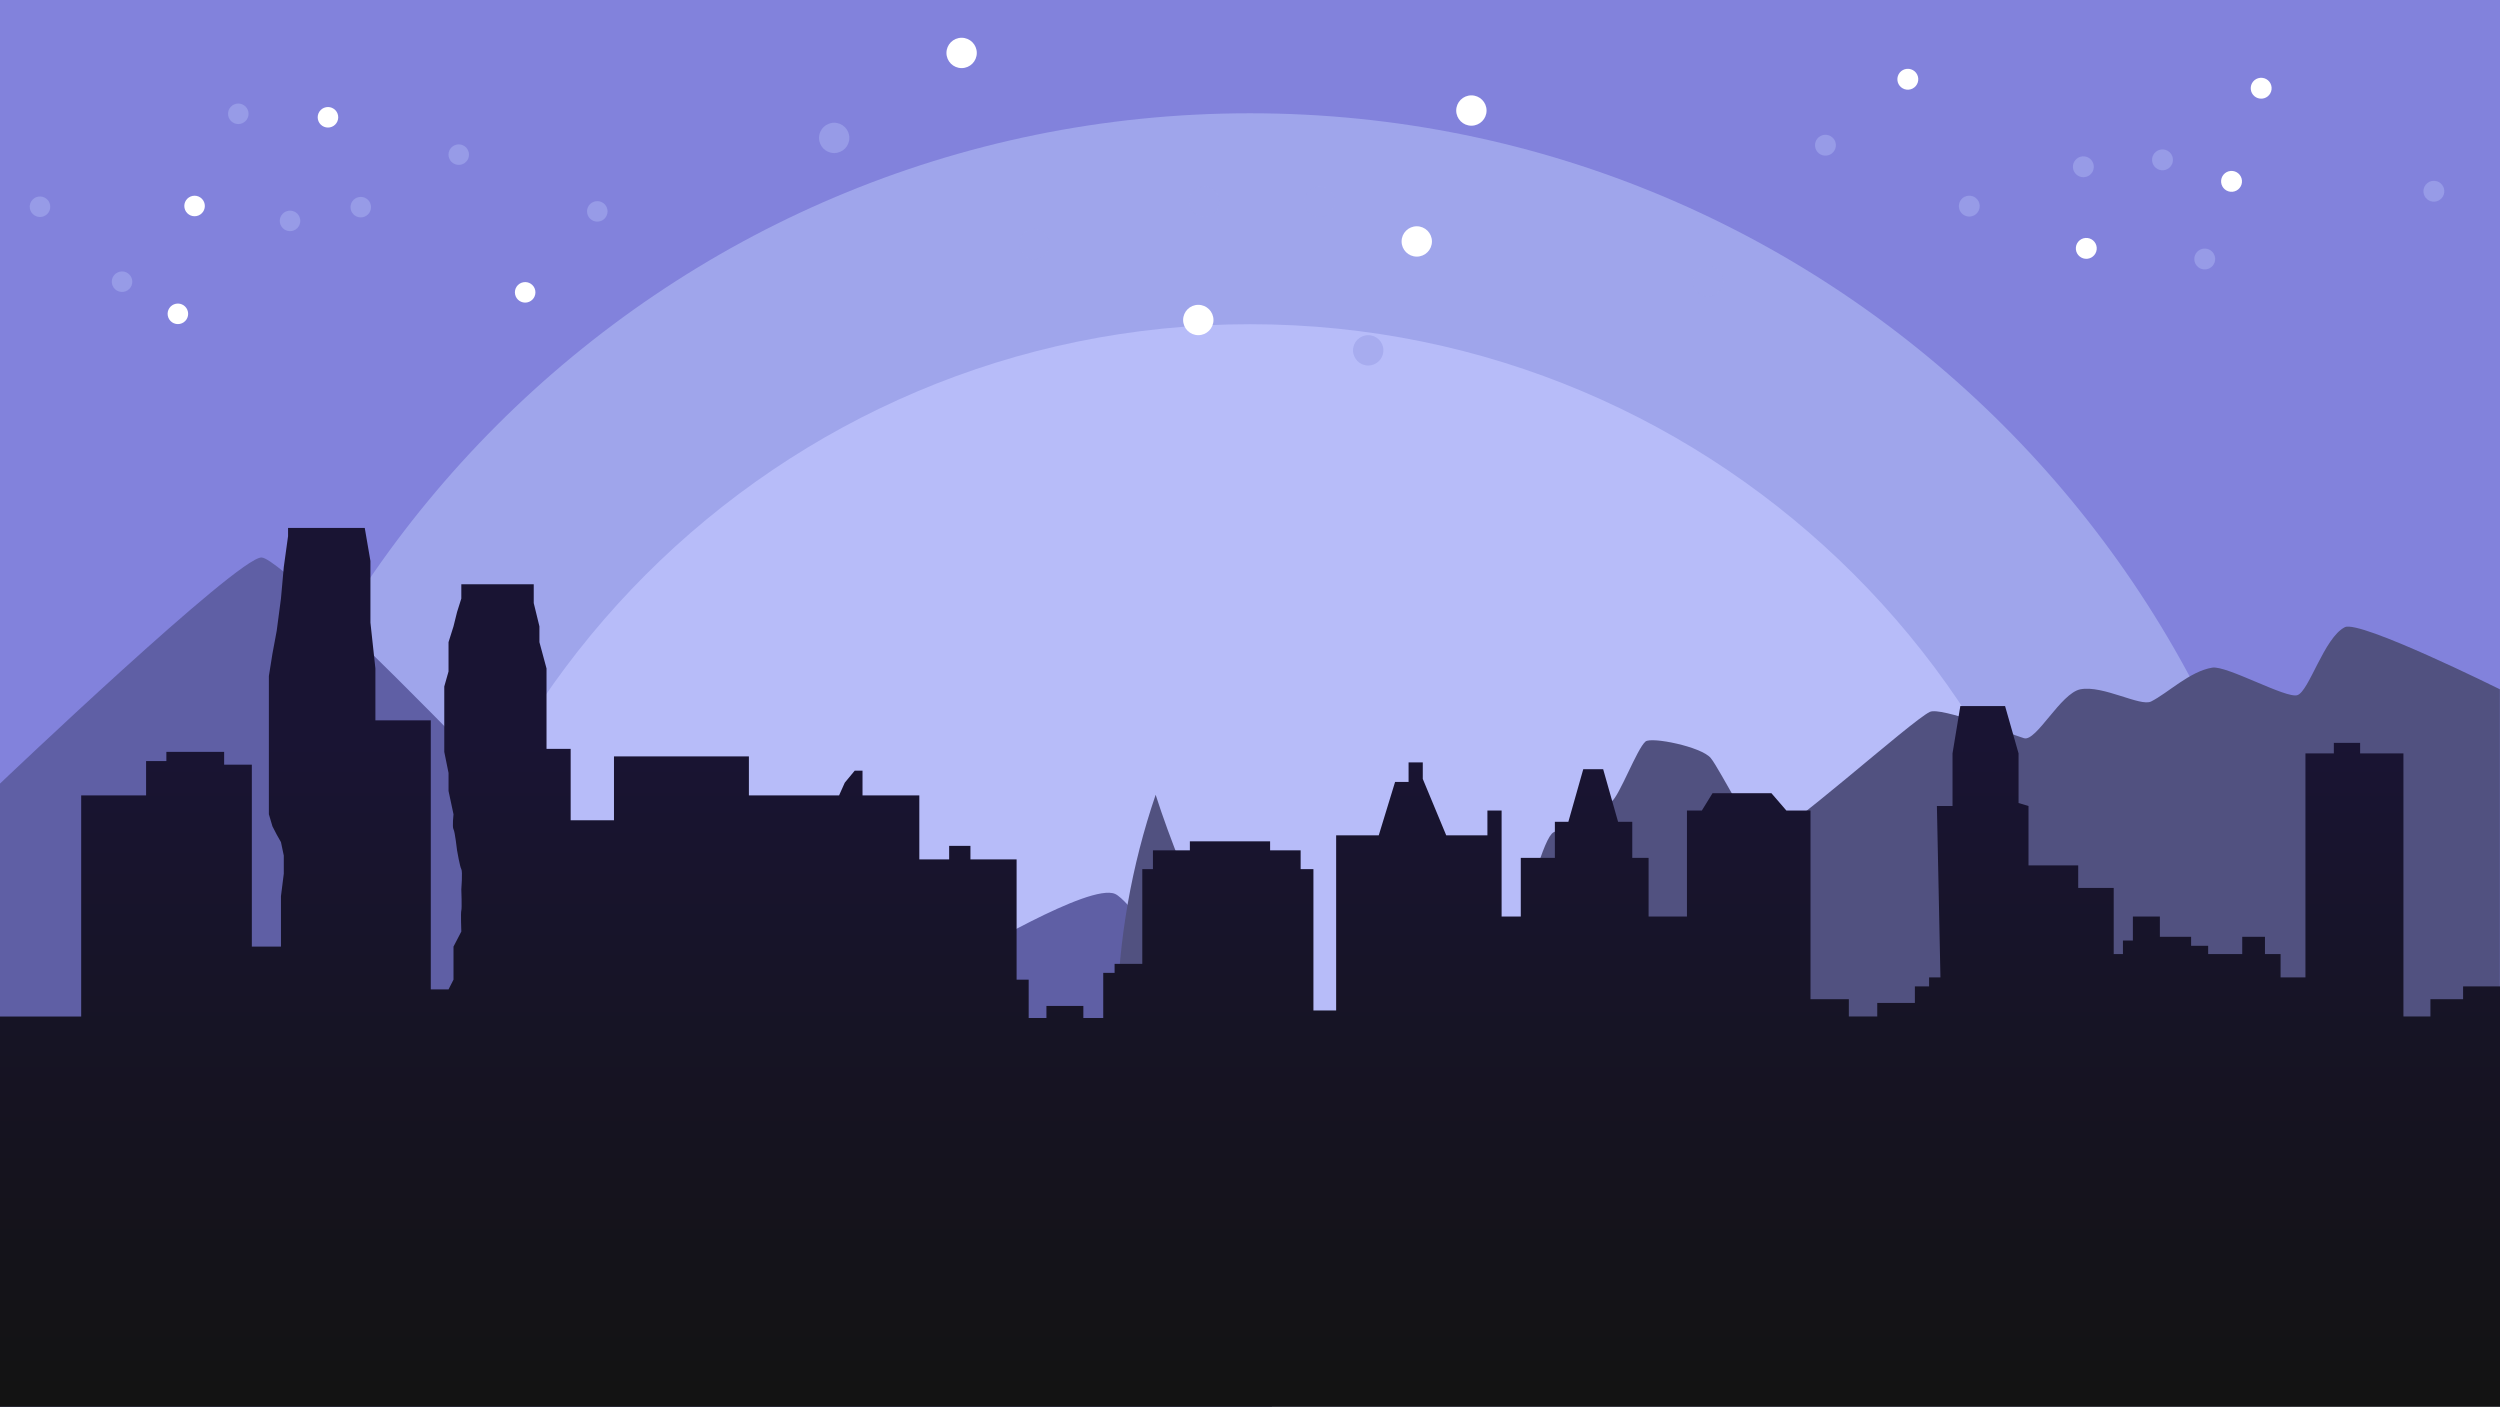
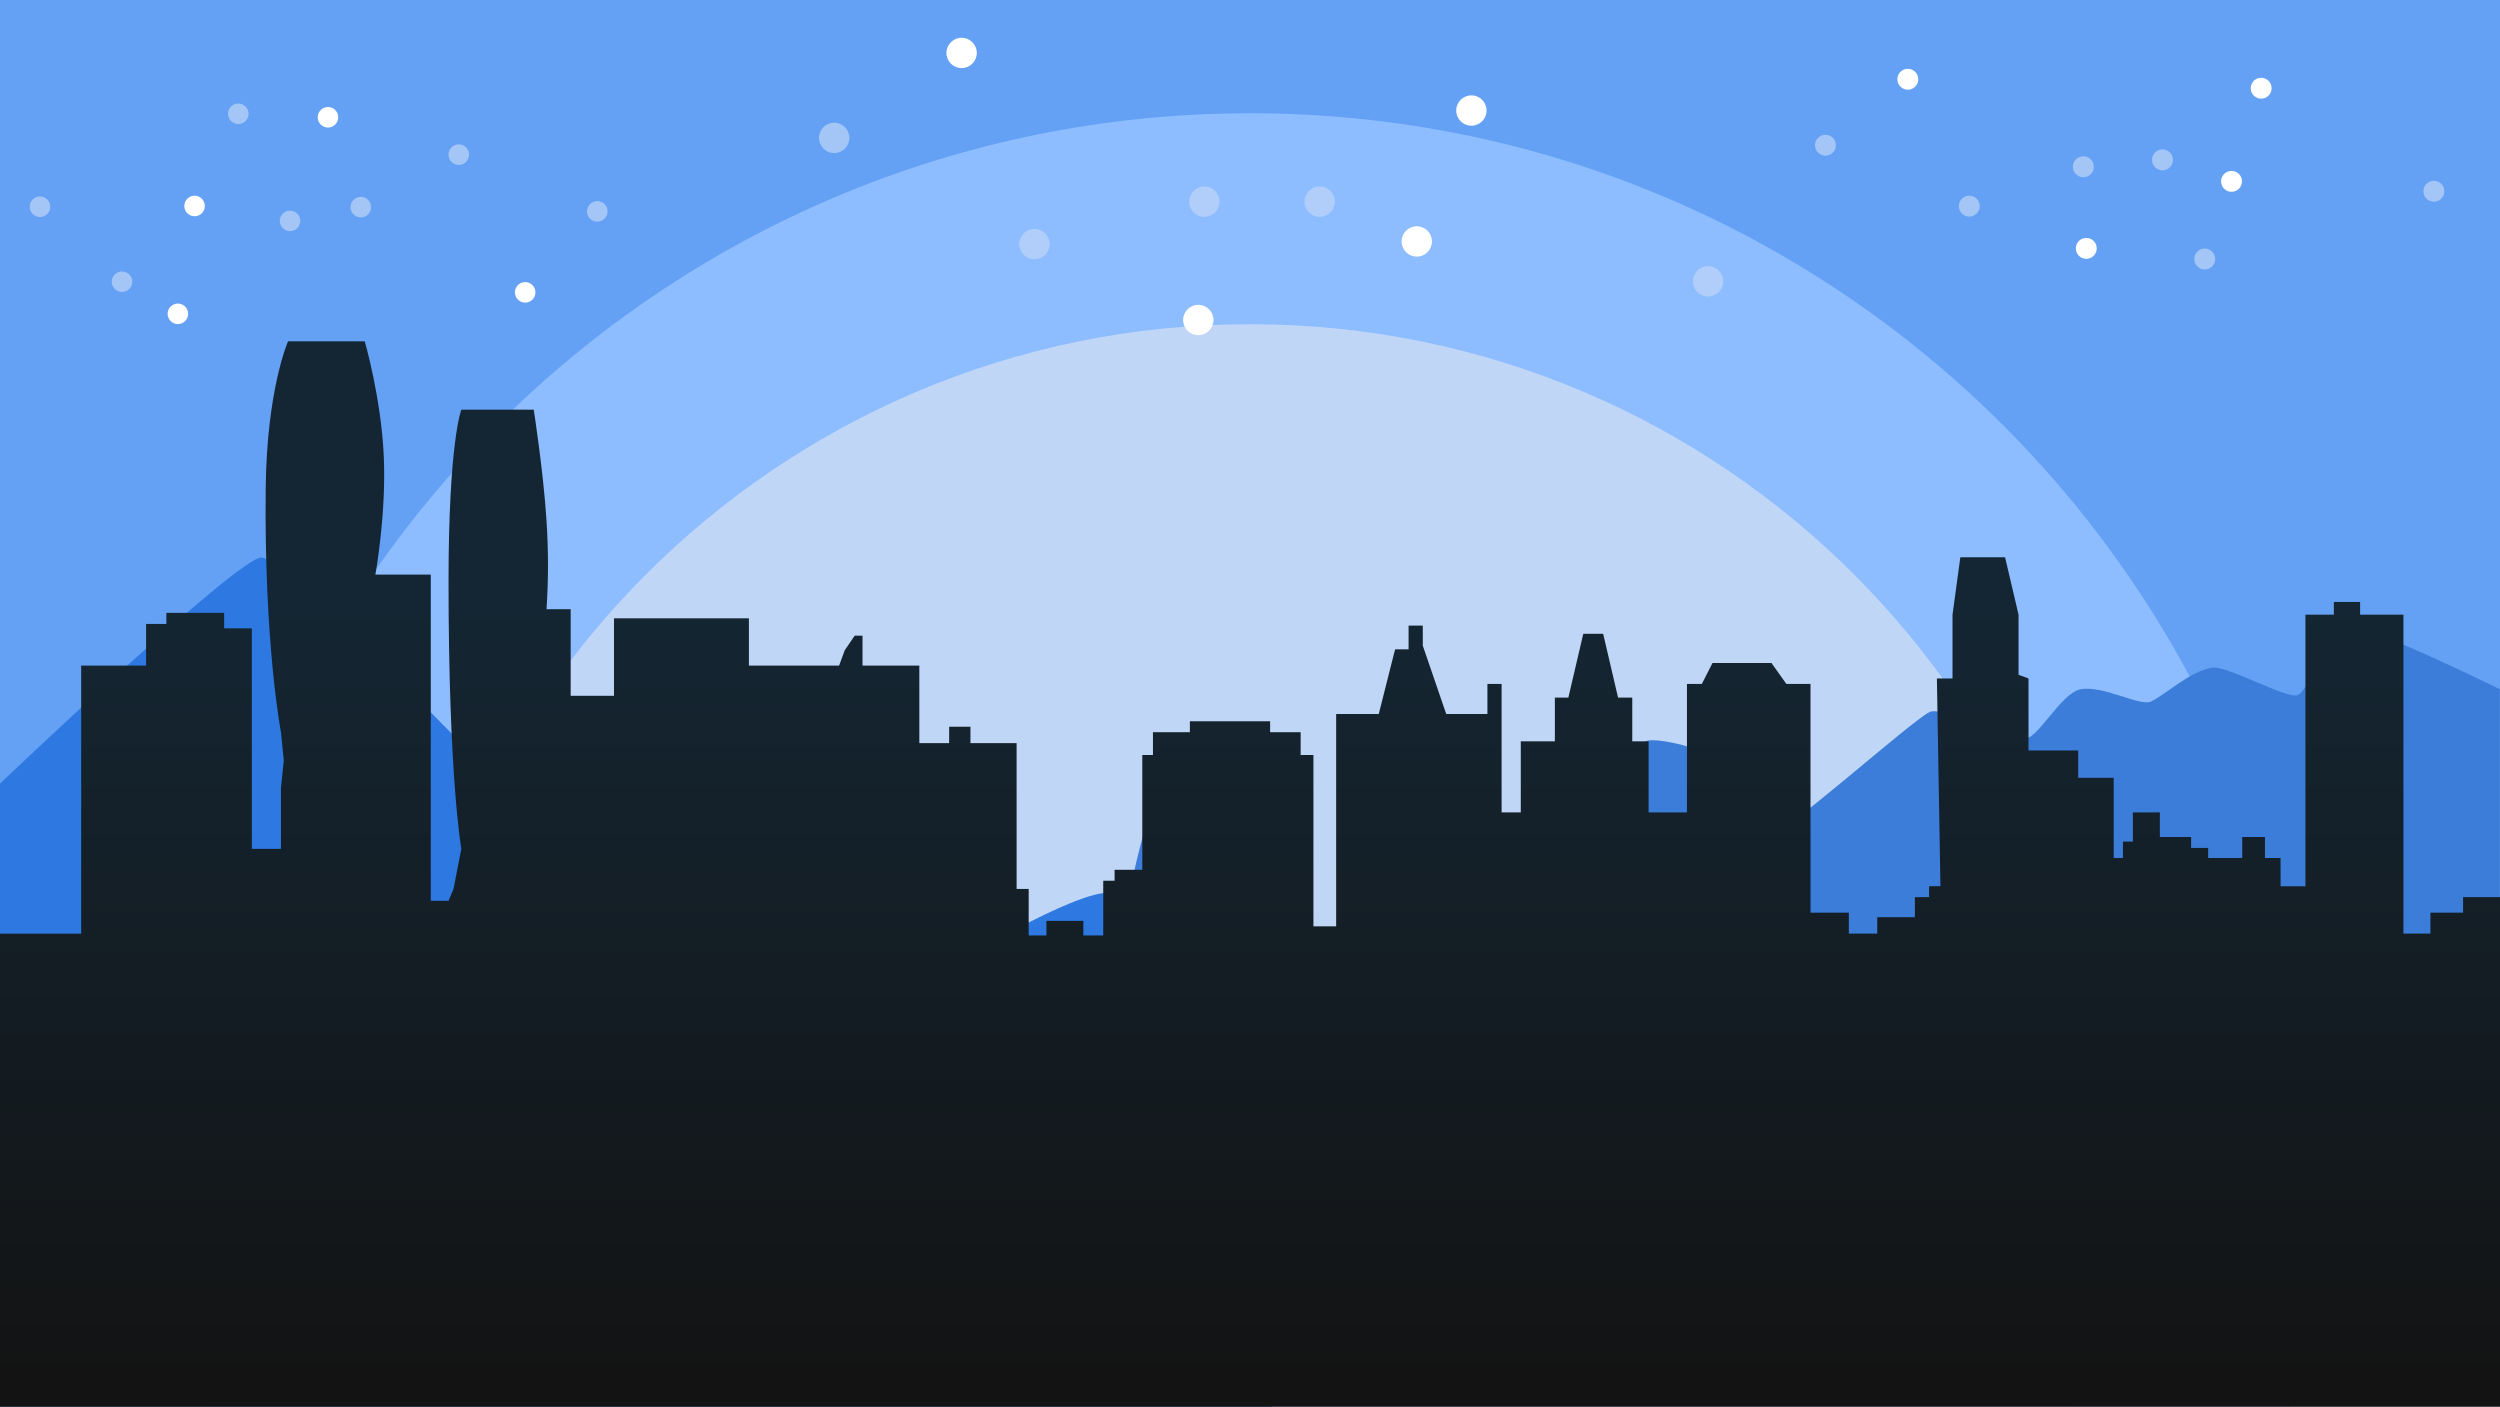
<svg xmlns="http://www.w3.org/2000/svg" viewBox="0 0 1920 1080.4">
  <defs>
-     <style>.a{fill:#fff;}.b{fill:#8282dc;}.c{clip-path:url(#a);}.d{fill:#9fa5eb;}.e{fill:#b7bcf9;}.f{fill:#5f5fa5;}.g{fill:#515180;}.h{opacity:0.7;}.i{fill:url(#b);}</style>
+     <style>.a{fill:#fff;}.b{fill:#64a1f4;}.c{clip-path:url(#a);}.d{fill:#8dbdff;}.e{fill:#bfd6f6;}.f{fill:#2d79e1;}.g{fill:#3b7dd8;}.h{opacity:0.7;}.i{fill:url(#b);}</style>
    <clipPath id="a">
      <rect class="a" width="1920" height="1080" />
    </clipPath>
    <linearGradient id="b" x1="0.5" y1="0.242" x2="0.5" y2="0.985" gradientUnits="objectBoundingBox">
-       <stop offset="0" stop-color="#191433" />
+       <stop offset="0" stop-color="#142633" />
      <stop offset="1" stop-color="#131313" />
    </linearGradient>
  </defs>
  <rect class="b" width="1920" height="1080" />
  <g class="c">
    <circle class="d" cx="818" cy="818" r="818" transform="translate(142 87)" />
-     <circle class="e" cx="656" cy="656" r="656" transform="translate(304 249)" />
+     <path class="e" d="M656,0c362.3,0,656,293.7,656,656s-293.7,656-656,656S0,1018.3,0,656,293.7,0,656,0Z" transform="translate(304 249)" />
  </g>
  <path class="f" d="M19,307.652S201.372,134,219.792,134c21.7,0,297.386,292.244,297.386,292.244s126.986-46.59,153.035-42.354,61.865,72,78.145,63.531,107.45-63.531,126.986-55.06S995.818,557.542,995.818,557.542V786.254H19Z" transform="translate(-19 294.146)" />
  <path class="g" d="M1062.085,161.925s-107.6-53.411-119.037-47.694c-15.9,7.95-27.461,49.14-36.458,52.191-8.552,2.9-54.37-22.963-65.435-21.118-17.343,2.89-33.965,19.511-46.972,26.015-8.175,4.089-36.926-12.685-54.2-9.394-15.175,2.89-33.965,40.469-43.359,37.577-11.184-3.443-63.8-24.14-72.264-20.233-14.092,6.5-114.922,97.557-127.186,97.557-7.95,0-33.965-53.476-41.191-62.148s-45.526-16.409-50.042-12.646c-6.5,5.42-20.053,41.733-26.015,46.068-6.818,4.958-30.351,16.259-44.622,23.667-15.015,7.792-48.154,182.451-65.038,195.114-11.562,8.672-133.074-26.739-154.645-40.469-15.9-10.118-64.786-117.164-85.9-183.463a555.084,555.084,0,0,0-6.491,338.108l1038.854,66.512Z" transform="translate(857.823 367.444)" />
  <g transform="matrix(0.996, -0.087, 0.087, 0.996, 1317.003, 35.645)">
    <g transform="translate(137.45 30)">
      <circle class="a" cx="8.03" cy="8.03" r="8.03" transform="translate(240.894 99.776)" />
      <circle class="a" cx="8.03" cy="8.03" r="8.03" transform="translate(269.801 30.487)" />
      <circle class="a" cx="8.03" cy="8.03" r="8.03" transform="translate(0 0)" />
      <circle class="a" cx="8.03" cy="8.03" r="8.03" transform="translate(125.265 141.35)" />
    </g>
    <g class="h" transform="translate(326.953 108.705)">
-       <circle class="d" cx="8.03" cy="8.03" r="8.03" />
+       <circle class="e" cx="8.03" cy="8.03" r="8.03" />
    </g>
    <g class="h" transform="translate(352.649 187.409)">
-       <circle class="d" cx="8.03" cy="8.03" r="8.03" />
+       <circle class="e" cx="8.03" cy="8.03" r="8.03" />
    </g>
    <g class="h" transform="translate(532.516 150.868)">
-       <circle class="d" cx="8.03" cy="8.03" r="8.03" />
+       <circle class="e" cx="8.03" cy="8.03" r="8.03" />
    </g>
    <g class="h" transform="translate(175.993 131.192)">
-       <circle class="d" cx="8.03" cy="8.03" r="8.03" />
+       <circle class="e" cx="8.03" cy="8.03" r="8.03" />
    </g>
    <g class="h" transform="translate(265.927 108.705)">
-       <circle class="d" cx="8.03" cy="8.03" r="8.03" />
+       <circle class="e" cx="8.03" cy="8.03" r="8.03" />
    </g>
    <g class="h" transform="translate(70 74.974)">
-       <circle class="d" cx="8.03" cy="8.03" r="8.03" />
+       <circle class="e" cx="8.03" cy="8.03" r="8.03" />
    </g>
  </g>
-   <path class="i" d="M6566,852.774h62.347V682.955h49.844v-26.38h15.575V649.54h44.377v9.814h21.27v139.7h22.358V760.374l2.183-17.318V729.2l-2.183-10.391-3.271-5.773-3.272-6.35-2.728-9.236V591.236l1.762-11.028.966-6.044,1.808-9.7,1.465-7.863,3.271-24.822,2.183-24.245,3.272-23.668v-6.35h58.9l4.362,25.4V550.25l3.816,35.213v39.831h42.538V831.956h13.634l3.817-7.5v-25.4l6-11.545s-.545-14.432,0-16.163,0-16.163,0-16.163,1.091-13.854,0-15.586-3.273-14.432-3.273-14.432-1.636-14.432-2.726-16.164,0-11.545,0-11.545l-3.817-17.9V665.7L6907.2,649.54V599.318l3.271-11.545V565.259l3.817-12.123,2.726-10.968,3.273-10.391V520.81h55.625v14.432l4.364,17.9v12.123l5.453,20.2v61.767h18.542v54.84h33.267V653h103.616v29.952h69.261l4.363-9.747,7.634-9.236h6v18.984h43.629v49.134h22.9V721.7h16.361v10.391h35.448v92.363h9.27v29.44h13.636v-9.236h28.357v9.236h15.27V819.256h8.726v-6.927h21.27V739.593h8.181V725.161h28.358v-6.927h61.624v6.927h23.45v14.432h9.816V848.119h17.451v-134.5h32.721l12.543-40.986h10.362V657.621H7658.7v12.7l18,43.295h31.63v-19.05h10.907v81.394h14.724V730.934h26.177V703.225H7770.5l11.452-40.409h15.271l11.451,40.409h10.906v27.709h12.544v45.027h29.449V694.566h11.452l8.181-13.277h45.265l11.453,13.277h18.541V839.46h29.447v13.277h21.815V842.346h28.9v-12.7h10.907v-6.927h8.725L8053.534,691.1h12V650.694l6-36.368h34.357l10.362,36.368v38.1l7.634,2.309v45.6h38.174v17.318h27.27v50.8h7.089V794.433h7.635V775.961h20.725v15.586h23.994v6.927h13.09v6.35h26.176V791.547h17.451v13.277h12v17.9h19.087V650.694h21.814v-8.082h20.179v8.082h33.266V852.737h20.724V839.46h25.086v-9.813H8486v322.841H6566Z" transform="translate(-6566 -72.087)" />
+   <path class="i" d="M6566,932.441h62.347V726.57h49.844V694.59h15.575v-8.529h44.377v11.9h21.27V867.313h22.358V820.426l2.183-20.995-2.183-21.694s-13-67.412-11.715-187.113c.818-76.28,17.17-113.109,17.17-113.109h58.9s12.564,43.249,14.609,88.038-6.431,91.116-6.431,91.116h42.538V907.2h13.634l3.817-9.1,6-30.792s-9.845-55.029-9.816-205.622C6910.5,554.749,6920.292,530,6920.292,530h55.625s7.363,47.063,9.817,85.378a514.392,514.392,0,0,1,0,67.882h18.542v66.483h33.267V690.26h103.616v36.31h69.261l4.363-11.817,7.634-11.2h6V726.57h43.629v59.565h22.9v-12.6h16.361v12.6h35.448V898.106h9.27V933.8h13.636V922.6h28.357v11.2h15.27V891.807h8.726v-8.4h21.27V795.232h8.181v-17.5h28.358v-8.4h61.624v8.4h23.45v17.5h9.816V926.8h17.451V763.74h32.721l12.543-49.687h10.362v-18.2H7658.7v15.4l18,52.486h31.63V740.646h10.907v98.674h14.724V784.735h26.177V751.144H7770.5l11.452-48.987h15.271l11.451,48.987h10.906v33.591h12.544v54.586h29.449V740.646h11.452l8.181-16.1h45.265l11.453,16.1h18.541V916.3h29.447v16.1h21.815V919.8h28.9V904.4h10.907v-8.4h8.725l-2.728-159.559h12V687.46l6-44.089h34.357l10.362,44.089v46.188l7.634,2.8v55.286h38.174v20.995h27.27v61.584h7.089v-12.6h7.635V839.321h20.725v18.9h23.994v8.4h13.09v7.7h26.176v-16.1h17.451v16.1h12v21.695h19.087V687.46h21.814v-9.8h20.179v9.8h33.266V932.4h20.724V916.3h25.086V904.4H8486v391.38H6566Z" transform="translate(-6566 -215.384)" />
  <g transform="translate(-60.797 96.199) rotate(-11)">
    <g transform="translate(158.265 45.771)">
      <circle class="a" cx="7.886" cy="7.886" r="7.886" transform="translate(28.389 47.314)" />
      <circle class="a" cx="7.886" cy="7.886" r="7.886" transform="translate(0 126.172)" />
      <circle class="a" cx="7.886" cy="7.886" r="7.886" transform="translate(264.961 160.869)" />
      <circle class="a" cx="7.886" cy="7.886" r="7.886" transform="translate(141.943)" />
    </g>
    <g class="h" transform="translate(256.43 118.32)">
-       <circle class="d" cx="7.886" cy="7.886" r="7.886" />
+       <circle class="e" cx="7.886" cy="7.886" r="7.886" />
    </g>
    <g class="h" transform="translate(233.126 30)">
-       <circle class="d" cx="7.886" cy="7.886" r="7.886" />
+       <circle class="e" cx="7.886" cy="7.886" r="7.886" />
    </g>
    <g class="h" transform="translate(70 71.006)">
-       <circle class="d" cx="7.886" cy="7.886" r="7.886" />
+       <circle class="e" cx="7.886" cy="7.886" r="7.886" />
    </g>
    <g class="h" transform="translate(393.339 93.086)">
-       <circle class="d" cx="7.886" cy="7.886" r="7.886" />
+       <circle class="e" cx="7.886" cy="7.886" r="7.886" />
    </g>
    <g class="h" transform="translate(311.776 118.32)">
-       <circle class="d" cx="7.886" cy="7.886" r="7.886" />
+       <circle class="e" cx="7.886" cy="7.886" r="7.886" />
    </g>
    <g class="h" transform="translate(489.467 156.172)">
-       <circle class="d" cx="7.886" cy="7.886" r="7.886" />
+       <circle class="e" cx="7.886" cy="7.886" r="7.886" />
    </g>
    <g class="h" transform="translate(120.869 139.535)">
-       <circle class="d" cx="7.886" cy="7.886" r="7.886" />
+       <circle class="e" cx="7.886" cy="7.886" r="7.886" />
    </g>
  </g>
  <g transform="translate(559 -1)">
    <g transform="translate(167.874 30)">
      <circle class="a" cx="11.652" cy="11.652" r="11.652" transform="translate(349.552 144.781)" />
      <circle class="a" cx="11.652" cy="11.652" r="11.652" transform="translate(391.498 44.239)" />
      <circle class="a" cx="11.652" cy="11.652" r="11.652" transform="translate(0 0)" />
      <circle class="a" cx="11.652" cy="11.652" r="11.652" transform="translate(181.767 205.107)" />
    </g>
    <g class="h" transform="translate(442.855 144.205)">
-       <circle class="d" cx="11.652" cy="11.652" r="11.652" />
+       <circle class="e" cx="11.652" cy="11.652" r="11.652" />
    </g>
    <g class="h" transform="translate(480.141 258.41)">
-       <circle class="d" cx="11.652" cy="11.652" r="11.652" />
+       <circle class="e" cx="11.652" cy="11.652" r="11.652" />
    </g>
    <g class="h" transform="translate(741.139 205.387)">
-       <circle class="d" cx="11.652" cy="11.652" r="11.652" />
+       <circle class="e" cx="11.652" cy="11.652" r="11.652" />
    </g>
    <g class="h" transform="translate(223.803 176.835)">
-       <circle class="d" cx="11.652" cy="11.652" r="11.652" />
+       <circle class="e" cx="11.652" cy="11.652" r="11.652" />
    </g>
    <g class="h" transform="translate(354.302 144.205)">
-       <circle class="d" cx="11.652" cy="11.652" r="11.652" />
+       <circle class="e" cx="11.652" cy="11.652" r="11.652" />
    </g>
    <g class="h" transform="translate(70 95.26)">
-       <circle class="d" cx="11.652" cy="11.652" r="11.652" />
+       <circle class="e" cx="11.652" cy="11.652" r="11.652" />
    </g>
  </g>
</svg>
